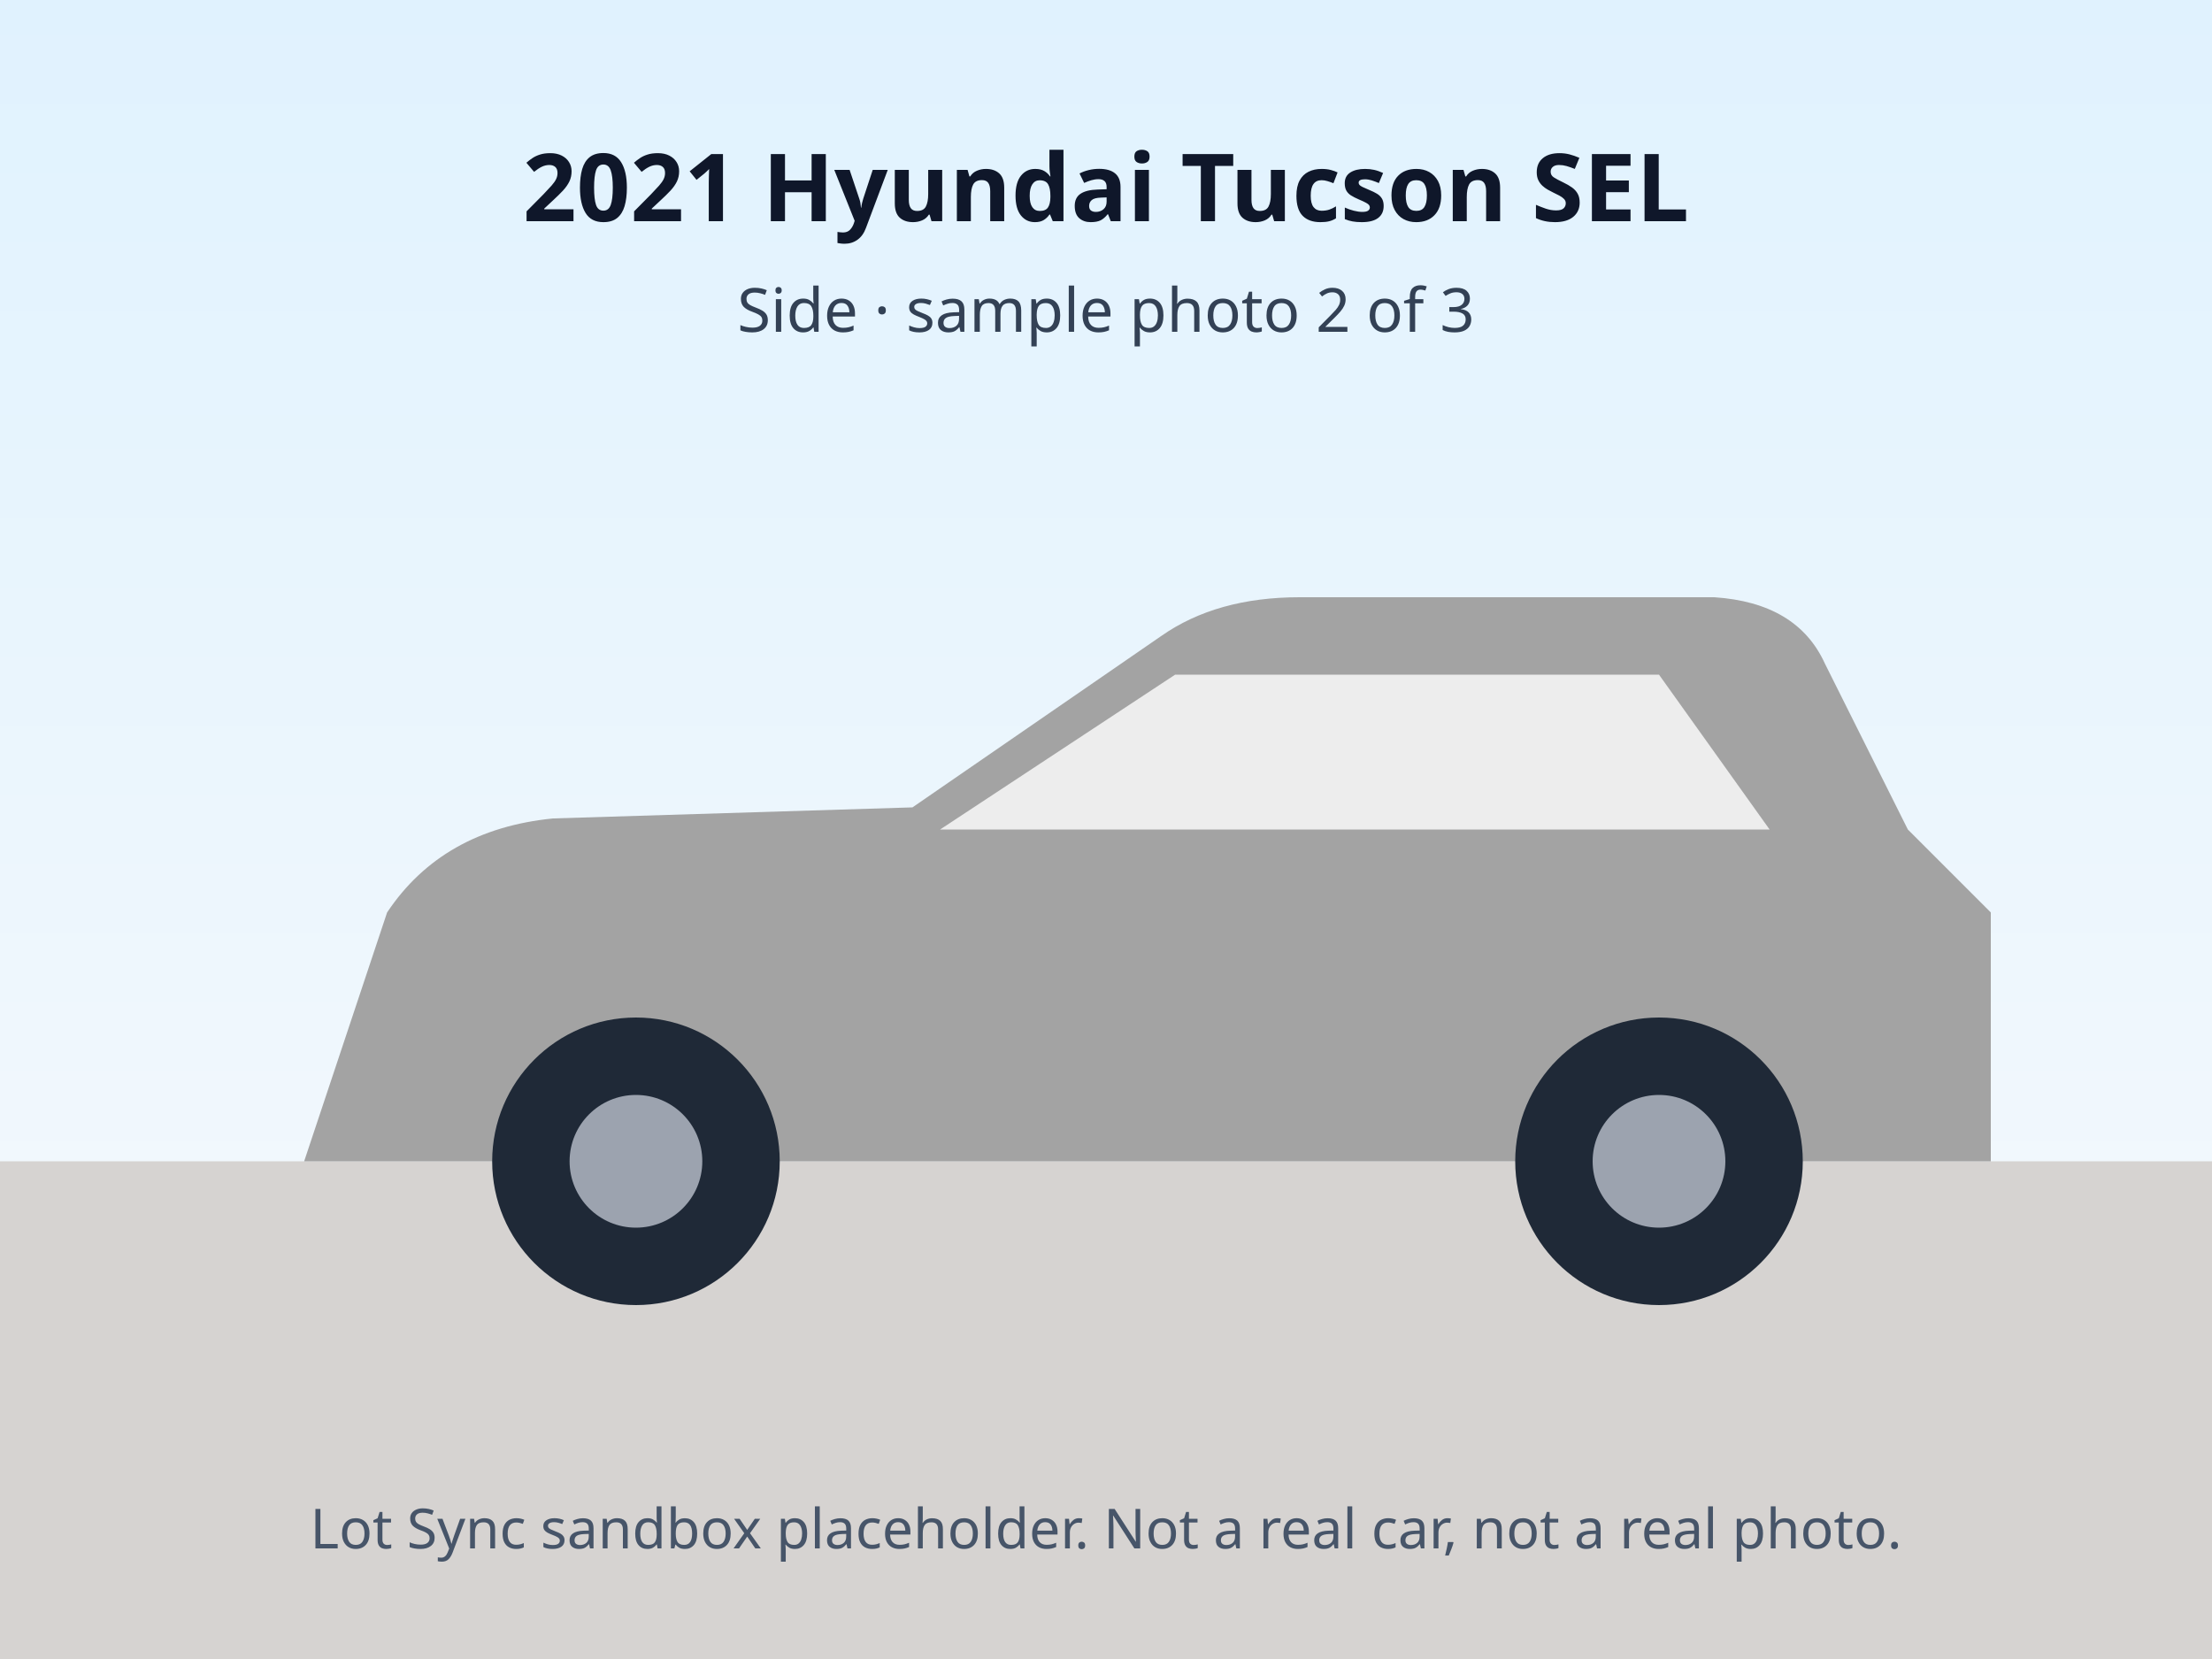
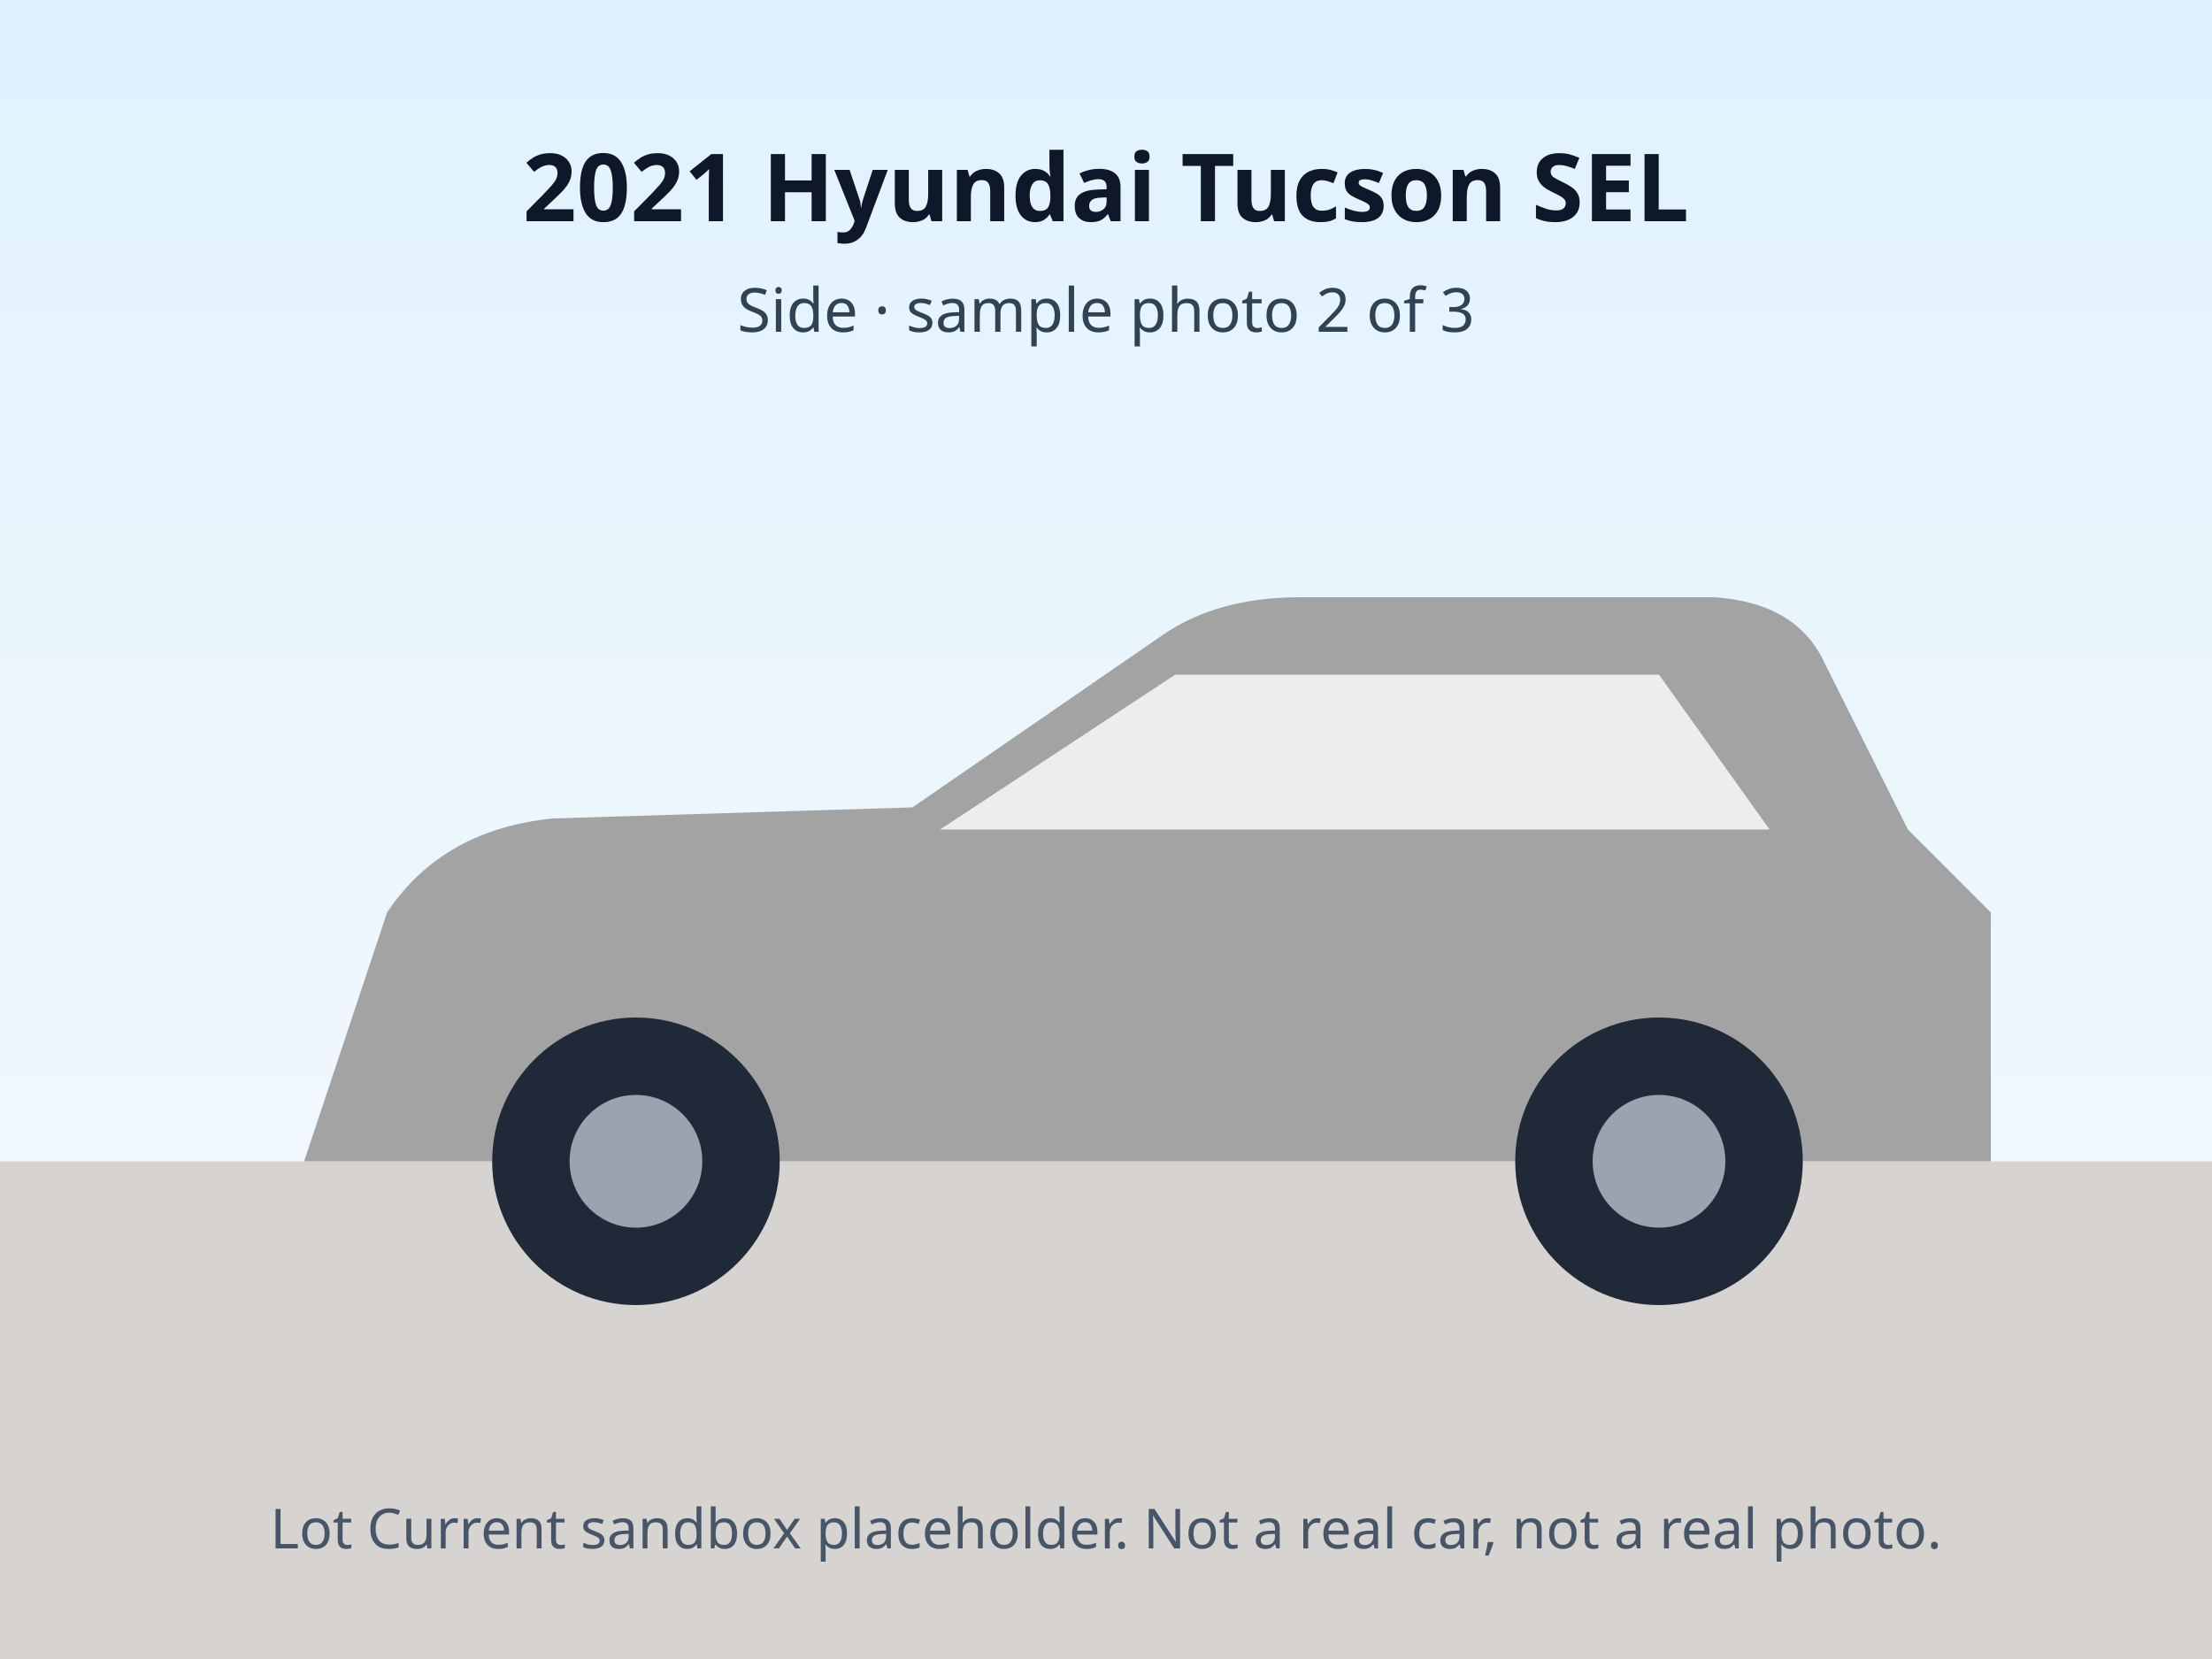
<svg xmlns="http://www.w3.org/2000/svg" width="800" height="600" viewBox="0 0 800 600">
  <defs>
    <linearGradient id="sky" x1="0" y1="0" x2="0" y2="1">
      <stop offset="0" stop-color="#e0f2fe" />
      <stop offset="1" stop-color="#f8fafc" />
    </linearGradient>
  </defs>
  <rect width="800" height="600" fill="url(#sky)" />
  <rect y="420" width="800" height="180" fill="#d6d3d1" />
  <g>
    <path d="M110 420 L140 330 Q160 300 200 296 L330 292 L420 230 Q440 216 470 216 L620 216 Q650 218 660 240 L690 300 L720 330 L720 420 Z" fill="#a3a3a3" />
    <path d="M340 300 L425 244 L600 244 L640 300 Z" fill="#f5f5f5" opacity="0.9" />
    <circle cx="230" cy="420" r="52" fill="#1f2937" />
    <circle cx="230" cy="420" r="24" fill="#9ca3af" />
    <circle cx="600" cy="420" r="52" fill="#1f2937" />
    <circle cx="600" cy="420" r="24" fill="#9ca3af" />
  </g>
  <text x="400" y="80" font-family="system-ui, sans-serif" font-size="34" font-weight="700" text-anchor="middle" fill="#0f172a">2021 Hyundai Tucson SEL</text>
  <text x="400" y="120" font-family="system-ui, sans-serif" font-size="22" text-anchor="middle" fill="#334155">Side · sample photo 2 of 3</text>
-   <text x="400" y="560" font-family="system-ui, sans-serif" font-size="20" text-anchor="middle" fill="#475569">Lot Sync sandbox placeholder. Not a real car, not a real photo.</text>
+   <text x="400" y="560" font-family="system-ui, sans-serif" font-size="20" text-anchor="middle" fill="#475569">Lot Current sandbox placeholder. Not a real car, not a real photo.</text>
</svg>
